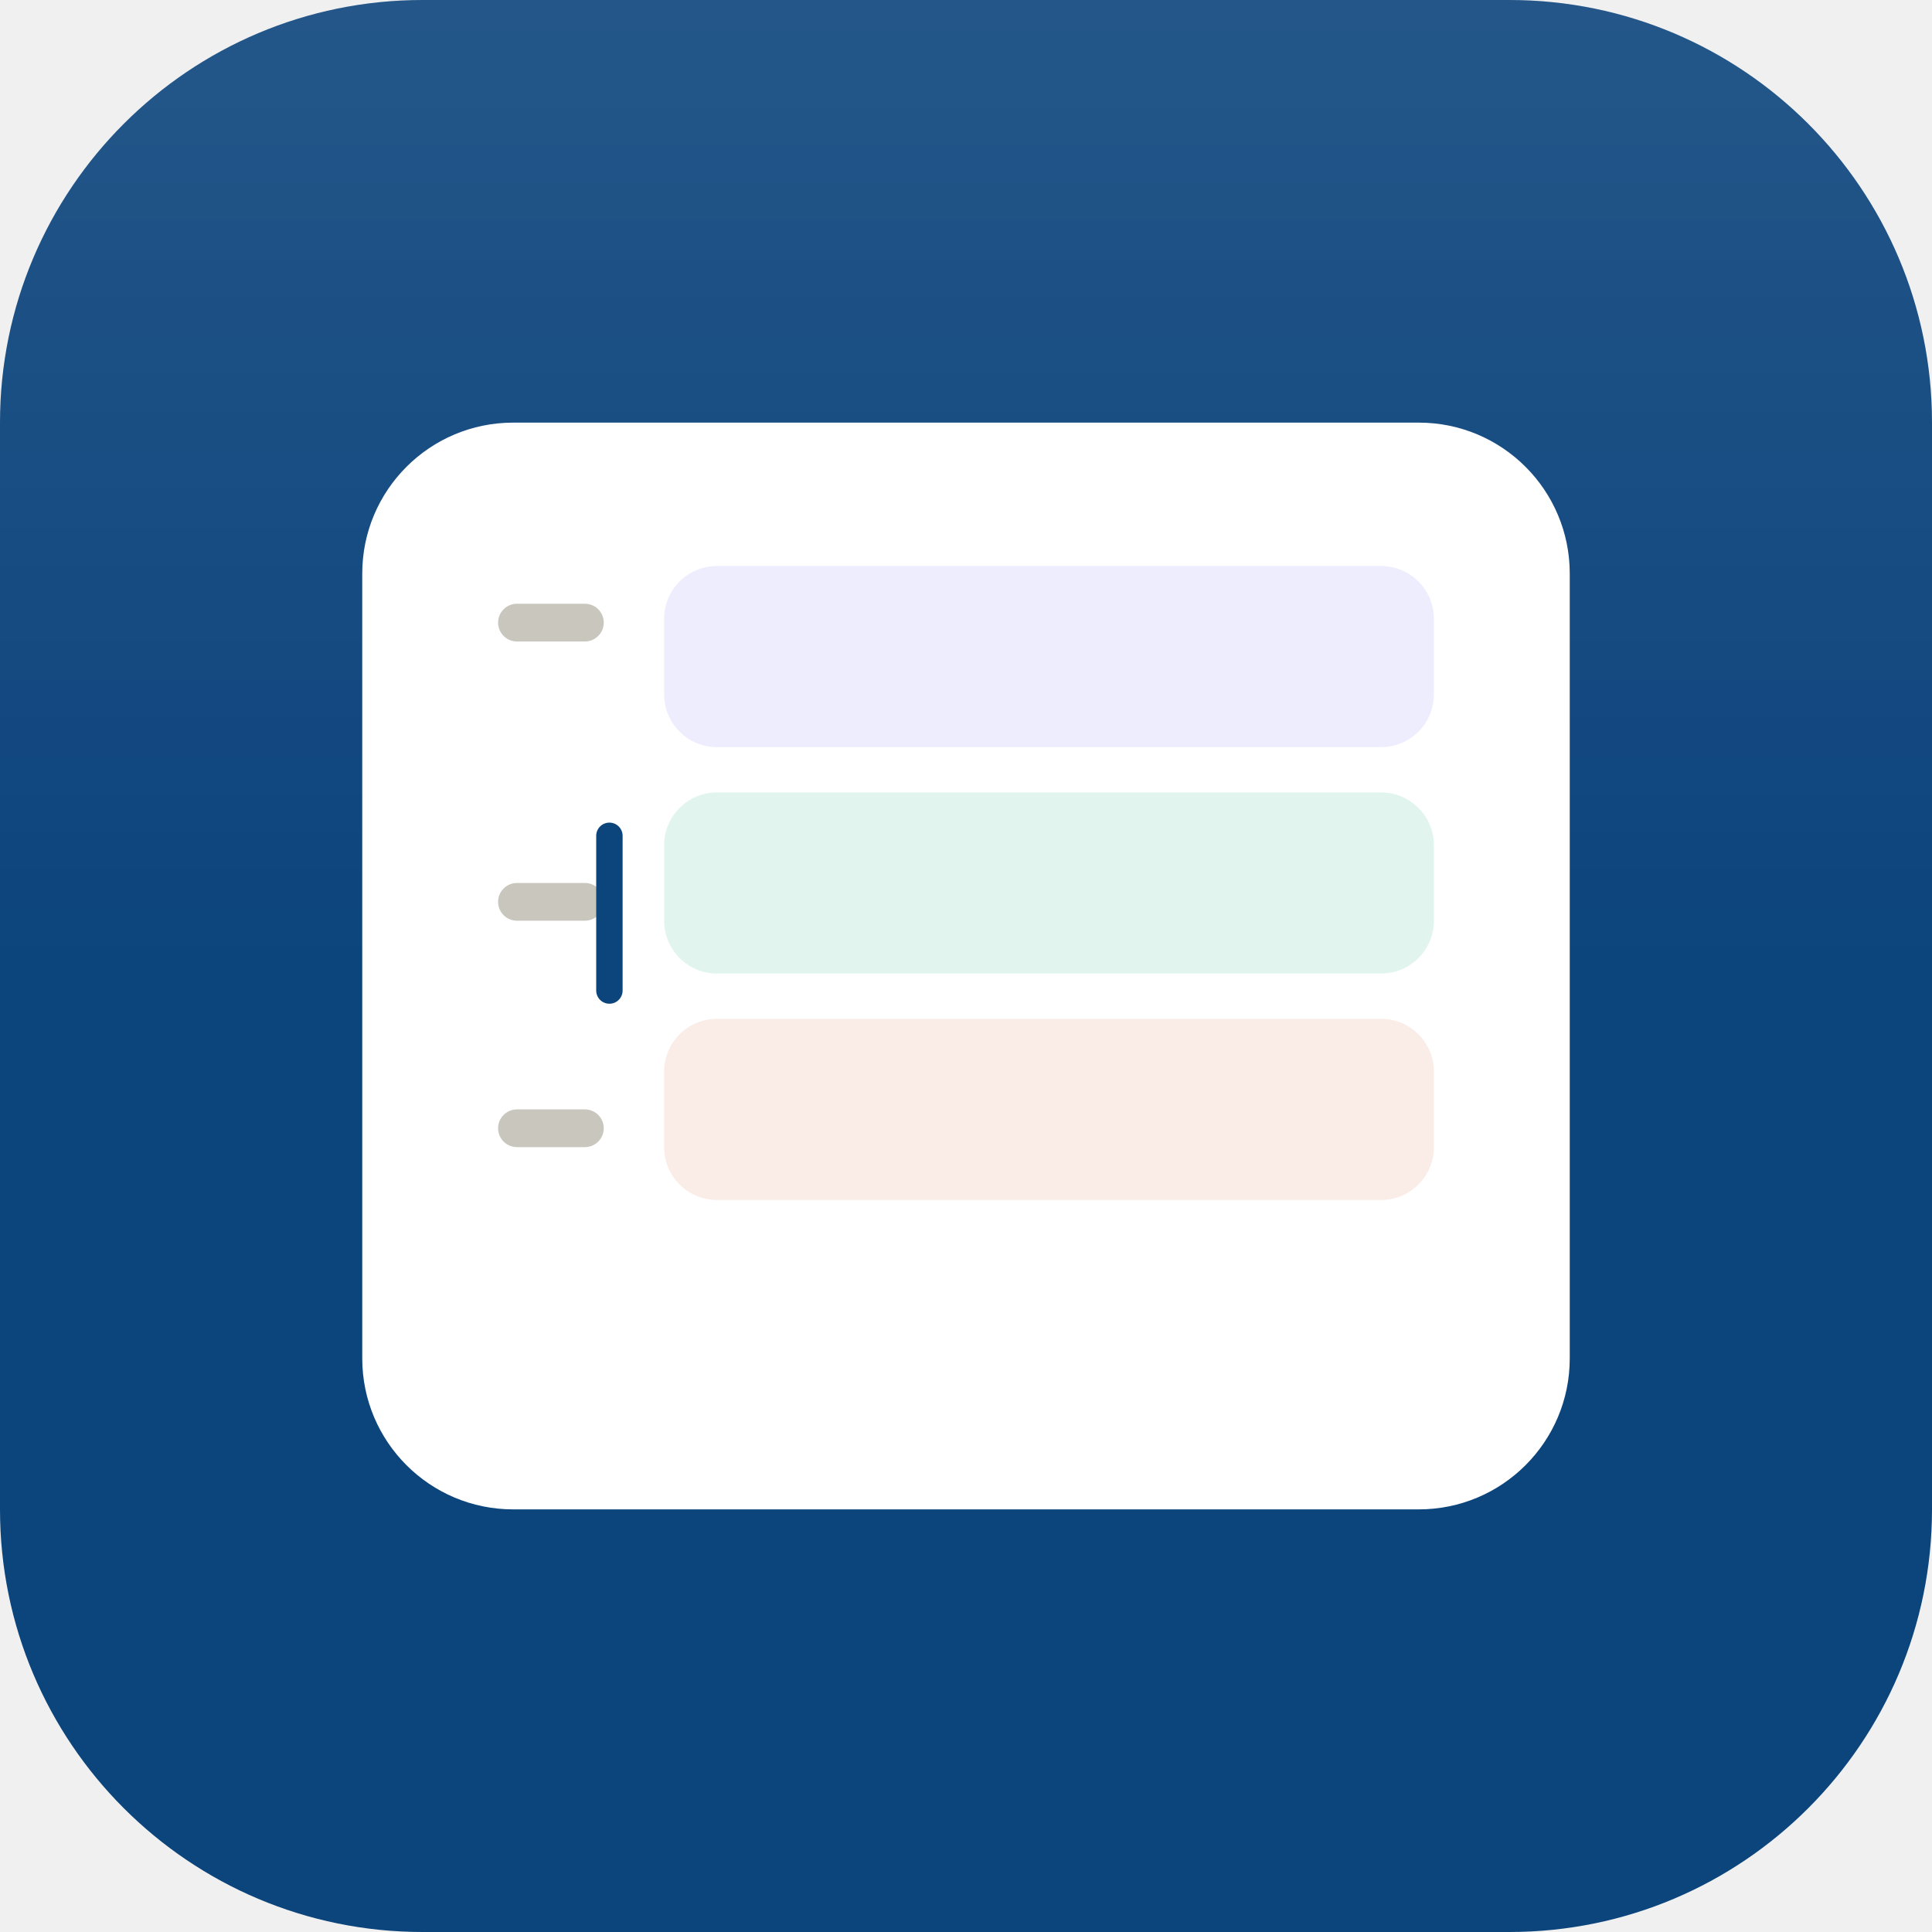
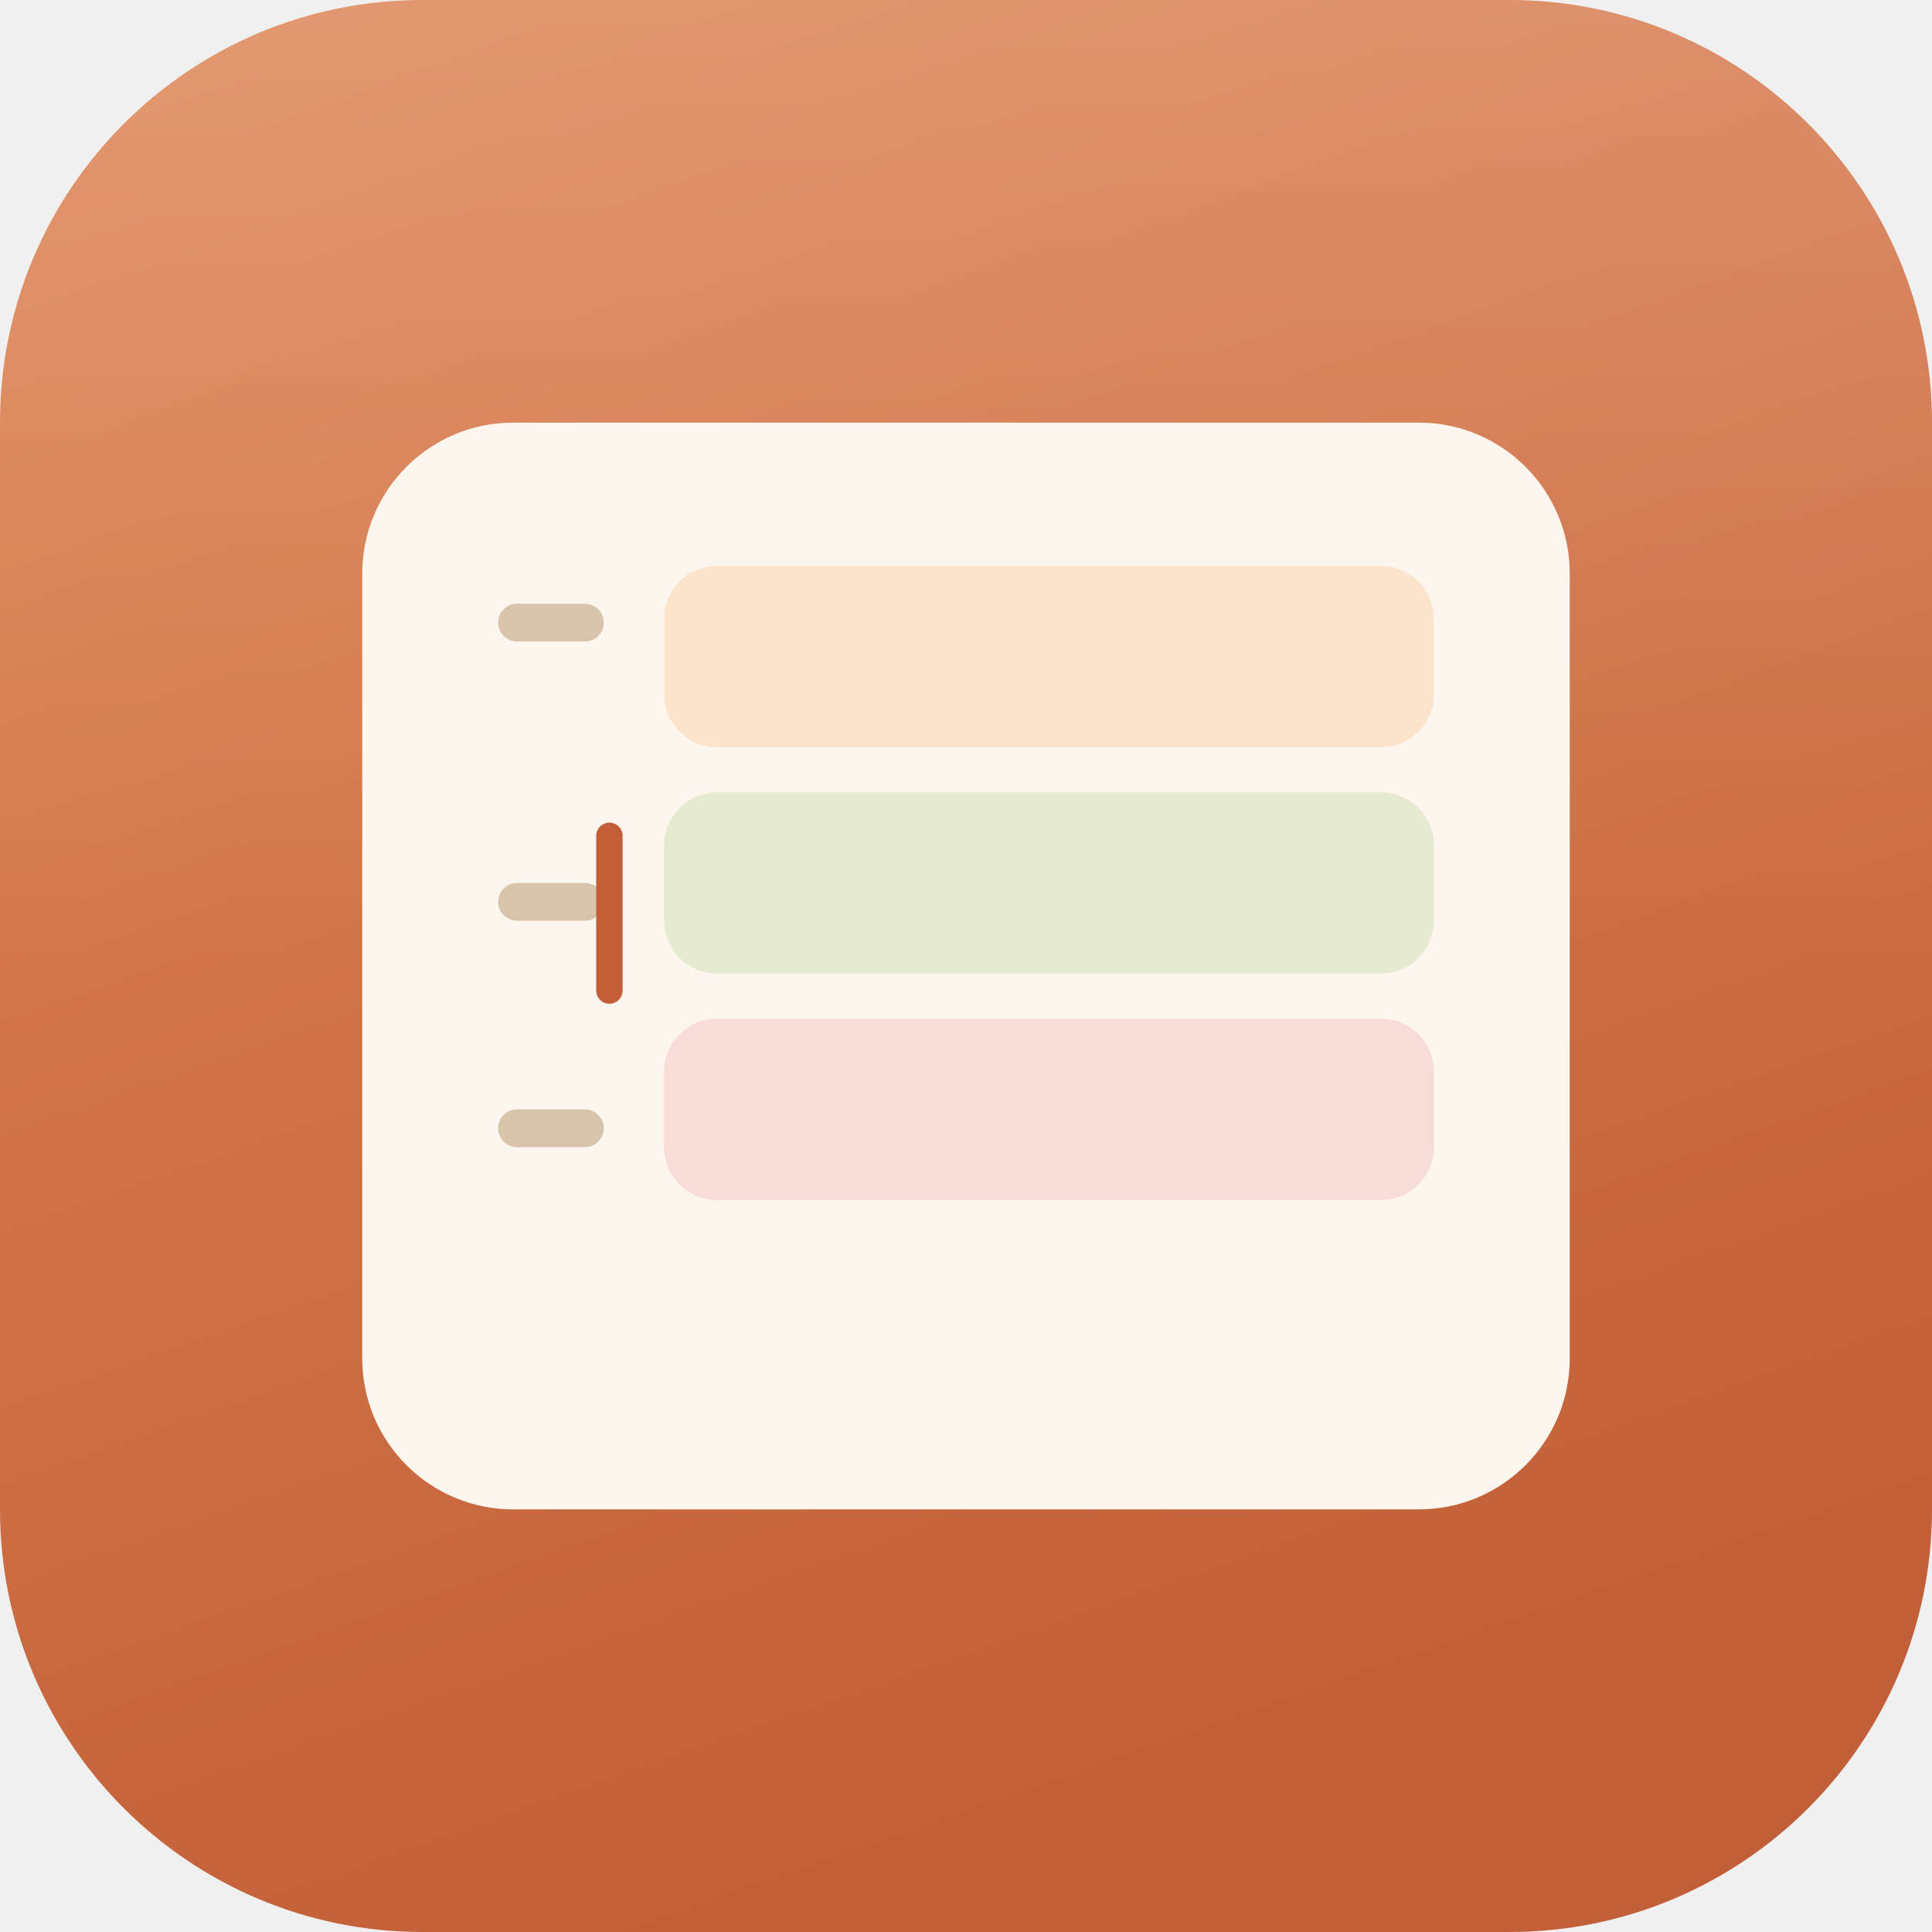
<svg xmlns="http://www.w3.org/2000/svg" width="512" height="512" viewBox="0 0 512 512">
-   <rect x="0" y="0" width="512" height="512" rx="112" fill="#0c447c" />
  <defs>
-     <linearGradient id="bgShine" x1="0" y1="0" x2="0" y2="1">
-       <stop offset="0" stop-color="#ffffff" stop-opacity="0.10" />
+     <linearGradient id="warmBg" x1="0" y1="0" x2="0.35" y2="1">
+       <stop offset="0" stop-color="#e08a5b" />
+       <stop offset="1" stop-color="#c25f38" />
+     </linearGradient>
+     <linearGradient id="shine" x1="0" y1="0" x2="0" y2="1">
+       <stop offset="0" stop-color="#ffffff" stop-opacity="0.14" />
      <stop offset="0.5" stop-color="#ffffff" stop-opacity="0" />
    </linearGradient>
  </defs>
-   <rect x="0" y="0" width="512" height="512" rx="112" fill="url(#bgShine)" />
-   <rect x="96" y="112" width="320" height="288" rx="40" fill="#ffffff" />
-   <rect x="132" y="160" width="28" height="10" rx="5" fill="#c9c6bd" />
-   <rect x="176" y="150" width="204" height="48" rx="14" fill="#eeedfe" />
-   <rect x="132" y="234" width="28" height="10" rx="5" fill="#c9c6bd" />
-   <rect x="158" y="218" width="7" height="48" rx="3.5" fill="#0c447c" />
-   <rect x="176" y="210" width="204" height="48" rx="14" fill="#e1f5ee" />
-   <rect x="132" y="294" width="28" height="10" rx="5" fill="#c9c6bd" />
-   <rect x="176" y="270" width="204" height="48" rx="14" fill="#faece7" />
+   <rect x="0" y="0" width="512" height="512" rx="112" fill="url(#warmBg)" />
+   <rect x="0" y="0" width="512" height="512" rx="112" fill="url(#shine)" />
+   <rect x="96" y="112" width="320" height="288" rx="40" fill="#fdf6ee" />
+   <rect x="132" y="160" width="28" height="10" rx="5" fill="#d8c3ab" />
+   <rect x="176" y="150" width="204" height="48" rx="14" fill="#fbe4cb" />
+   <rect x="132" y="234" width="28" height="10" rx="5" fill="#d8c3ab" />
+   <rect x="158" y="218" width="7" height="48" rx="3.5" fill="#c25f38" />
+   <rect x="176" y="210" width="204" height="48" rx="14" fill="#e6ead1" />
+   <rect x="132" y="294" width="28" height="10" rx="5" fill="#d8c3ab" />
+   <rect x="176" y="270" width="204" height="48" rx="14" fill="#f7dcd7" />
</svg>
